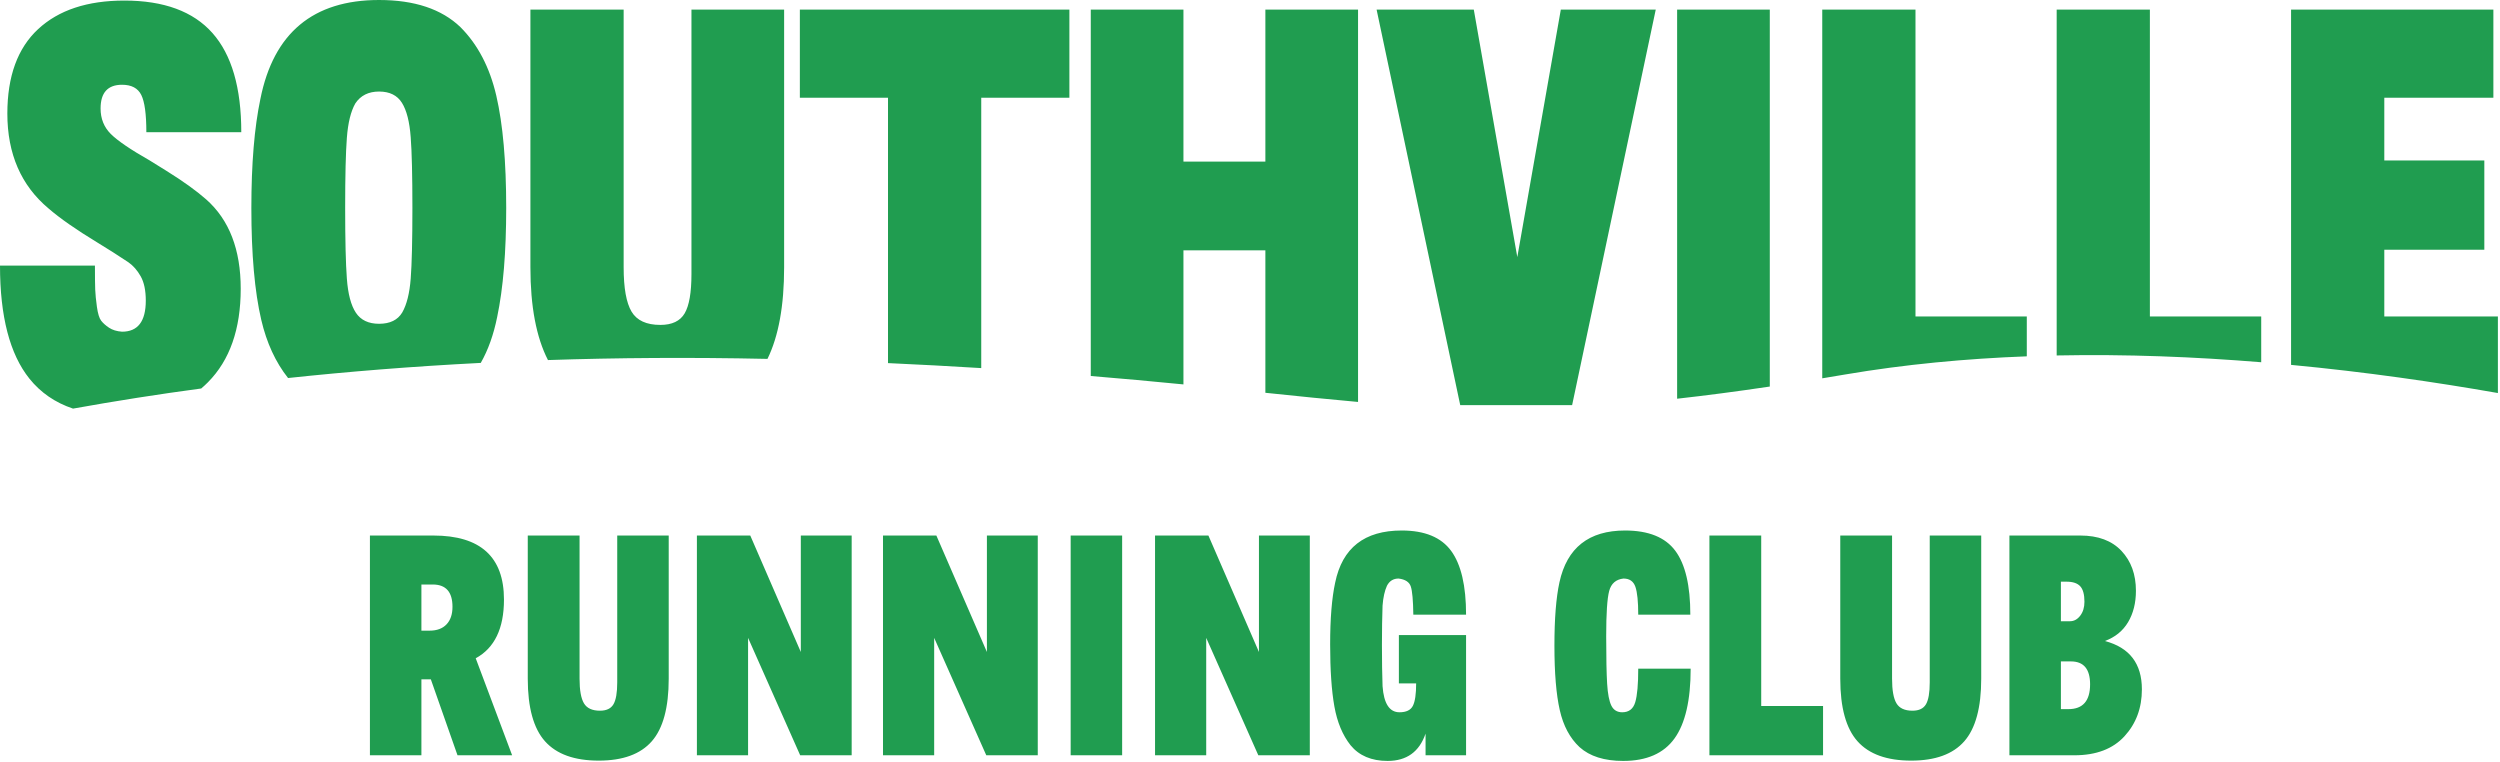
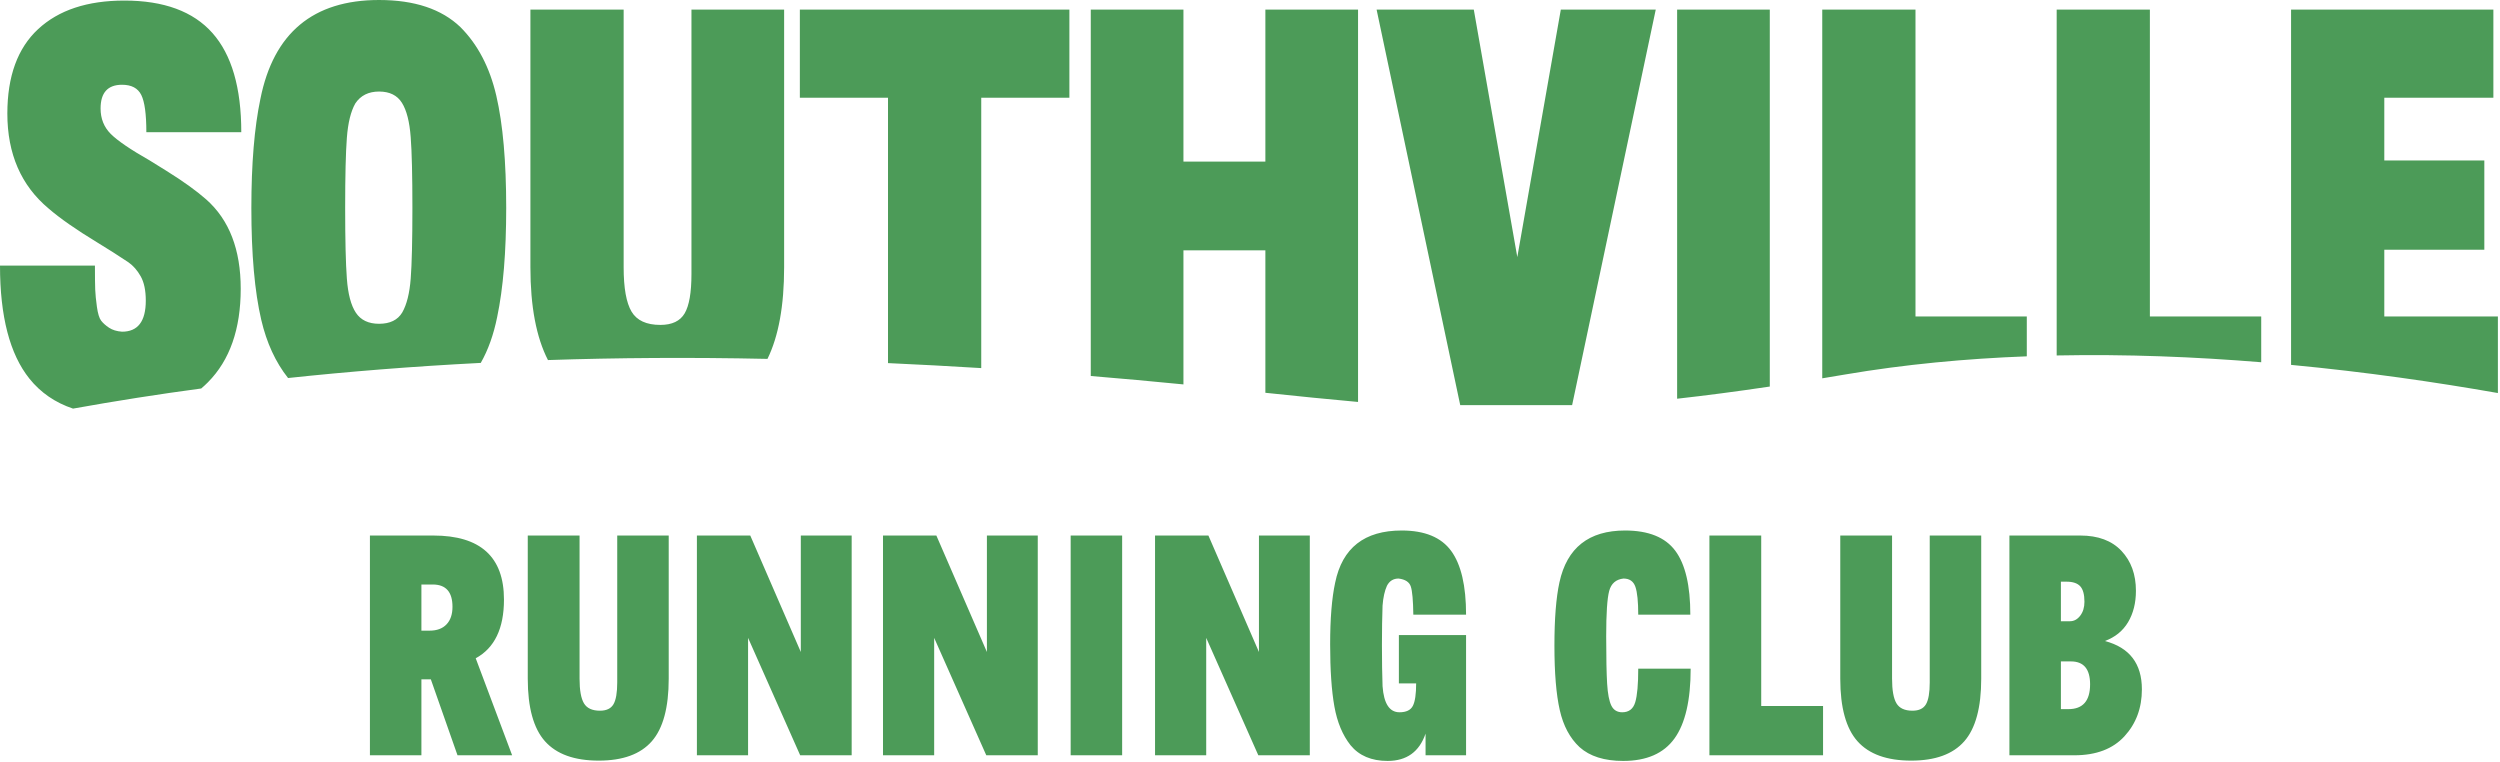
<svg xmlns="http://www.w3.org/2000/svg" xml:space="preserve" style="fill-rule:evenodd;clip-rule:evenodd;stroke-linejoin:round;stroke-miterlimit:2" viewBox="0 0 876 267">
-   <path d="M348.918 547.276c-6.265-2.1-11.362-5.606-15.291-10.517-6.864-8.58-10.296-21.78-10.296-39.6h33.264c0 3.96.033 6.765.099 8.415.066 1.65.264 3.663.594 6.039.33 2.376.825 3.993 1.485 4.851.66.858 1.584 1.683 2.772 2.475 1.188.792 2.706 1.254 4.554 1.386 5.544 0 8.316-3.63 8.316-10.89 0-3.564-.594-6.402-1.782-8.514-1.188-2.112-2.64-3.762-4.356-4.95a304.805 304.805 0 0 0-10.89-6.93c-7.392-4.488-13.068-8.448-17.028-11.88-9.636-8.052-14.454-19.14-14.454-33.264 0-13.068 3.597-22.935 10.791-29.601 7.194-6.666 17.259-9.999 30.195-9.999 13.86 0 24.156 3.795 30.888 11.385 6.732 7.59 10.098 19.173 10.098 34.749h-33.264c0-6.336-.594-10.692-1.782-13.068-1.188-2.376-3.432-3.564-6.732-3.564-5.016 0-7.524 2.772-7.524 8.316 0 3.564 1.188 6.534 3.564 8.91 2.376 2.376 6.93 5.478 13.662 9.306l5.742 3.564c5.94 3.696 10.626 7.062 14.058 10.098 8.052 7.128 12.078 17.556 12.078 31.284 0 14.124-3.828 25.047-11.484 32.769a37.184 37.184 0 0 1-2.356 2.18 1014.466 1014.466 0 0 0-44.921 7.05ZM424.269 536.558c-4.381-5.525-7.513-12.323-9.396-20.391-2.31-9.9-3.465-22.968-3.465-39.204 0-15.444 1.056-28.182 3.168-38.214 4.62-23.1 18.48-34.65 41.58-34.65 12.408 0 21.912 3.168 28.512 9.504 6.072 6.072 10.263 14.091 12.573 24.057 2.31 9.966 3.465 23.067 3.465 39.303 0 15.444-1.056 28.182-3.168 38.214-1.246 6.197-3.161 11.557-5.744 16.083-24.246 1.243-46.77 3.082-67.525 5.298Zm42.975-34.845c.396-5.148.594-13.398.594-24.75s-.198-19.602-.594-24.75c-.396-5.412-1.419-9.438-3.069-12.078-1.65-2.64-4.323-3.96-8.019-3.96-3.696 0-6.468 1.386-8.316 4.158-1.584 2.772-2.574 6.798-2.97 12.078-.396 5.148-.594 13.332-.594 24.552 0 11.22.198 19.47.594 24.75.396 5.412 1.452 9.405 3.168 11.979 1.716 2.574 4.422 3.861 8.118 3.861 3.828 0 6.534-1.32 8.118-3.96 1.584-2.772 2.574-6.732 2.97-11.88ZM515.336 530.265c-4.099-7.988-6.149-18.825-6.149-32.512v-90.288h32.67v90.288c0 7.26.924 12.441 2.772 15.543 1.848 3.102 5.214 4.653 10.098 4.653 4.092 0 6.93-1.353 8.514-4.059 1.584-2.706 2.376-7.293 2.376-13.761v-92.664h32.472v90.288c0 13.454-1.944 24.154-5.833 32.1-27.147-.592-52.804-.392-76.92.412ZM634.488 531.33v-92.977H603.6v-30.888h94.446v30.888h-30.888v94.728a2027.645 2027.645 0 0 0-32.67-1.751ZM705.537 535.849V407.465h32.472v53.262h28.71v-53.262h32.472v137.479c-10.315-.912-20.977-2.015-32.472-3.213v-49.918h-28.71v46.983a2075.51 2075.51 0 0 0-32.472-2.947ZM870.24 407.465h33.264l-29.304 138.6h-39.204l-29.304-138.6h34.056l15.246 86.724 15.246-86.724ZM943.467 539.546c-11.673 1.737-22.434 3.146-32.472 4.266V407.465h32.472v132.081ZM961.848 536.661V407.465h32.67v107.514h39.002v13.978c-21.37.81-42.775 2.807-63.67 6.365-2.717.462-5.389.91-8.002 1.339ZM1043.99 528.653V407.465h32.66v107.514h39.01v16.051c-23.11-1.892-47.29-2.871-71.67-2.377ZM1126.12 531.954V407.465h70.89v30.888h-38.22v21.978h35.05v31.284h-35.05v23.364h39.8v26.842c-21.7-3.816-46.3-7.389-72.47-9.867Z" style="fill:#209d50;fill-rule:nonzero" transform="translate(-323.331 -404.099)" />
-   <path d="m690.022 641.759 12.76 33.99h-19.14l-9.35-26.62h-3.3v26.62h-18.04v-77h22.22c16.5 0 24.75 7.48 24.75 22.44 0 10.12-3.3 16.977-9.9 20.57Zm-8.14-18.04c0-5.207-2.31-7.81-6.93-7.81h-3.96v16.17h2.86c2.567 0 4.547-.733 5.94-2.2 1.394-1.467 2.09-3.52 2.09-6.16ZM739.609 598.749h18.04v50.16c0 10.12-1.98 17.435-5.94 21.945-3.96 4.51-10.157 6.765-18.59 6.765-8.507 0-14.777-2.255-18.81-6.765-4.033-4.51-6.05-11.825-6.05-21.945v-50.16h18.15v50.16c0 4.033.513 6.912 1.54 8.635 1.027 1.723 2.897 2.585 5.61 2.585 2.273 0 3.85-.752 4.73-2.255.88-1.503 1.32-4.052 1.32-7.645v-51.48ZM821.756 598.749v77h-18.04l-18.26-41.14v41.14h-17.93v-77h18.7l17.71 40.81v-40.81h17.82ZM886.963 598.749v77h-18.04l-18.26-41.14v41.14h-17.93v-77h18.7l17.71 40.81v-40.81h17.82ZM898.49 598.749h18.04v77h-18.04zM982.287 598.749v77h-18.04l-18.26-41.14v41.14h-17.93v-77h18.7l17.71 40.81v-40.81h17.82ZM1013.5 650.559v-16.94h23.54v42.13h-14.19v-7.59c-2.2 6.38-6.63 9.57-13.31 9.57-5.64 0-9.97-1.833-12.976-5.5-2.787-3.52-4.675-8.048-5.665-13.585-.99-5.537-1.485-12.778-1.485-21.725 0-9.02.586-16.243 1.76-21.67 2.493-12.173 10.266-18.26 23.316-18.26 8.07 0 13.85 2.383 17.33 7.15 3.48 4.767 5.22 12.21 5.22 22.33h-18.48c-.07-4.987-.36-8.268-.88-9.845-.51-1.577-1.94-2.512-4.29-2.805-1.83 0-3.19.843-4.07 2.53-.8 1.76-1.32 4.07-1.54 6.93-.14 3.96-.22 8.58-.22 13.86 0 5.647.08 10.45.22 14.41.44 6.087 2.42 9.13 5.94 9.13 2.35 0 3.91-.752 4.68-2.255.77-1.503 1.15-4.125 1.15-7.865h-6.05ZM1092.09 677.729c-6.6 0-11.7-1.613-15.29-4.84-3.38-3.153-5.69-7.48-6.93-12.98-1.25-5.5-1.87-13.017-1.87-22.55 0-9.387.58-16.793 1.76-22.22 2.63-12.1 10.3-18.15 22.99-18.15 8.21 0 14.08 2.365 17.6 7.095 3.52 4.73 5.27 12.192 5.27 22.385h-18.25c0-4.547-.33-7.792-.99-9.735-.67-1.943-2.06-2.915-4.19-2.915-2.63.293-4.3 1.742-5 4.345-.7 2.603-1.05 7.902-1.05 15.895 0 7.553.12 13.09.33 16.61.22 3.593.72 6.16 1.49 7.7s2.04 2.31 3.8 2.31c2.34 0 3.86-1.173 4.56-3.52.7-2.347 1.05-6.27 1.05-11.77h18.37c0 11.073-1.89 19.232-5.67 24.475-3.78 5.243-9.77 7.865-17.98 7.865ZM1162.13 658.479v17.27h-39.82v-77h18.15v59.73h21.67ZM1199.51 598.749h18.04v50.16c0 10.12-1.98 17.435-5.94 21.945-3.96 4.51-10.16 6.765-18.59 6.765-8.51 0-14.78-2.255-18.81-6.765-4.03-4.51-6.05-11.825-6.05-21.945v-50.16h18.15v50.16c0 4.033.51 6.912 1.54 8.635 1.03 1.723 2.9 2.585 5.61 2.585 2.27 0 3.85-.752 4.73-2.255.88-1.503 1.32-4.052 1.32-7.645v-51.48ZM1273.85 652.649c0 6.527-2.04 12.008-6.11 16.445-4.07 4.437-9.92 6.655-17.54 6.655h-22.77v-77h24.86c6.23 0 11.03 1.797 14.41 5.39 3.37 3.593 5.06 8.25 5.06 13.97 0 4.253-.92 7.92-2.75 11-1.84 3.08-4.55 5.28-8.14 6.6 8.65 2.273 12.98 7.92 12.98 16.94Zm-28.38-23.87h3.19c1.39 0 2.58-.642 3.57-1.925.99-1.283 1.49-2.915 1.49-4.895 0-2.567-.5-4.382-1.49-5.445-.99-1.063-2.58-1.595-4.78-1.595h-1.98v13.86Zm10.23 22.11c0-5.353-2.24-8.03-6.71-8.03h-3.52v16.72h2.64c5.06 0 7.59-2.897 7.59-8.69Z" style="fill:#209d50;fill-rule:nonzero" transform="translate(-523.331 -411.099)" />
+   <path d="M348.918 547.276c-6.265-2.1-11.362-5.606-15.291-10.517-6.864-8.58-10.296-21.78-10.296-39.6h33.264c0 3.96.033 6.765.099 8.415.066 1.65.264 3.663.594 6.039.33 2.376.825 3.993 1.485 4.851.66.858 1.584 1.683 2.772 2.475 1.188.792 2.706 1.254 4.554 1.386 5.544 0 8.316-3.63 8.316-10.89 0-3.564-.594-6.402-1.782-8.514-1.188-2.112-2.64-3.762-4.356-4.95a304.805 304.805 0 0 0-10.89-6.93c-7.392-4.488-13.068-8.448-17.028-11.88-9.636-8.052-14.454-19.14-14.454-33.264 0-13.068 3.597-22.935 10.791-29.601 7.194-6.666 17.259-9.999 30.195-9.999 13.86 0 24.156 3.795 30.888 11.385 6.732 7.59 10.098 19.173 10.098 34.749h-33.264c0-6.336-.594-10.692-1.782-13.068-1.188-2.376-3.432-3.564-6.732-3.564-5.016 0-7.524 2.772-7.524 8.316 0 3.564 1.188 6.534 3.564 8.91 2.376 2.376 6.93 5.478 13.662 9.306l5.742 3.564c5.94 3.696 10.626 7.062 14.058 10.098 8.052 7.128 12.078 17.556 12.078 31.284 0 14.124-3.828 25.047-11.484 32.769a37.184 37.184 0 0 1-2.356 2.18 1014.466 1014.466 0 0 0-44.921 7.05ZM424.269 536.558c-4.381-5.525-7.513-12.323-9.396-20.391-2.31-9.9-3.465-22.968-3.465-39.204 0-15.444 1.056-28.182 3.168-38.214 4.62-23.1 18.48-34.65 41.58-34.65 12.408 0 21.912 3.168 28.512 9.504 6.072 6.072 10.263 14.091 12.573 24.057 2.31 9.966 3.465 23.067 3.465 39.303 0 15.444-1.056 28.182-3.168 38.214-1.246 6.197-3.161 11.557-5.744 16.083-24.246 1.243-46.77 3.082-67.525 5.298Zm42.975-34.845c.396-5.148.594-13.398.594-24.75s-.198-19.602-.594-24.75c-.396-5.412-1.419-9.438-3.069-12.078-1.65-2.64-4.323-3.96-8.019-3.96-3.696 0-6.468 1.386-8.316 4.158-1.584 2.772-2.574 6.798-2.97 12.078-.396 5.148-.594 13.332-.594 24.552 0 11.22.198 19.47.594 24.75.396 5.412 1.452 9.405 3.168 11.979 1.716 2.574 4.422 3.861 8.118 3.861 3.828 0 6.534-1.32 8.118-3.96 1.584-2.772 2.574-6.732 2.97-11.88ZM515.336 530.265c-4.099-7.988-6.149-18.825-6.149-32.512v-90.288h32.67v90.288c0 7.26.924 12.441 2.772 15.543 1.848 3.102 5.214 4.653 10.098 4.653 4.092 0 6.93-1.353 8.514-4.059 1.584-2.706 2.376-7.293 2.376-13.761v-92.664h32.472v90.288c0 13.454-1.944 24.154-5.833 32.1-27.147-.592-52.804-.392-76.92.412ZM634.488 531.33v-92.977H603.6v-30.888h94.446v30.888h-30.888v94.728a2027.645 2027.645 0 0 0-32.67-1.751ZM705.537 535.849V407.465h32.472v53.262h28.71v-53.262h32.472v137.479c-10.315-.912-20.977-2.015-32.472-3.213v-49.918h-28.71v46.983a2075.51 2075.51 0 0 0-32.472-2.947ZM870.24 407.465h33.264l-29.304 138.6h-39.204l-29.304-138.6h34.056l15.246 86.724 15.246-86.724ZM943.467 539.546c-11.673 1.737-22.434 3.146-32.472 4.266V407.465h32.472v132.081ZM961.848 536.661V407.465h32.67v107.514h39.002v13.978c-21.37.81-42.775 2.807-63.67 6.365-2.717.462-5.389.91-8.002 1.339ZM1043.99 528.653V407.465h32.66v107.514h39.01v16.051c-23.11-1.892-47.29-2.871-71.67-2.377ZM1126.12 531.954V407.465h70.89v30.888h-38.22v21.978h35.05v31.284h-35.05v23.364h39.8v26.842c-21.7-3.816-46.3-7.389-72.47-9.867Z" style="fill:#4c9b58;fill-rule:nonzero" transform="translate(-323.331 -404.099)" />
+   <path d="m690.022 641.759 12.76 33.99h-19.14l-9.35-26.62h-3.3v26.62h-18.04v-77h22.22c16.5 0 24.75 7.48 24.75 22.44 0 10.12-3.3 16.977-9.9 20.57Zm-8.14-18.04c0-5.207-2.31-7.81-6.93-7.81h-3.96v16.17h2.86c2.567 0 4.547-.733 5.94-2.2 1.394-1.467 2.09-3.52 2.09-6.16ZM739.609 598.749h18.04v50.16c0 10.12-1.98 17.435-5.94 21.945-3.96 4.51-10.157 6.765-18.59 6.765-8.507 0-14.777-2.255-18.81-6.765-4.033-4.51-6.05-11.825-6.05-21.945v-50.16h18.15v50.16c0 4.033.513 6.912 1.54 8.635 1.027 1.723 2.897 2.585 5.61 2.585 2.273 0 3.85-.752 4.73-2.255.88-1.503 1.32-4.052 1.32-7.645v-51.48ZM821.756 598.749v77h-18.04l-18.26-41.14v41.14h-17.93v-77h18.7l17.71 40.81v-40.81h17.82ZM886.963 598.749v77h-18.04l-18.26-41.14v41.14h-17.93v-77h18.7l17.71 40.81v-40.81h17.82ZM898.49 598.749h18.04v77h-18.04zM982.287 598.749v77h-18.04l-18.26-41.14v41.14h-17.93v-77h18.7l17.71 40.81v-40.81h17.82ZM1013.5 650.559v-16.94h23.54v42.13h-14.19v-7.59c-2.2 6.38-6.63 9.57-13.31 9.57-5.64 0-9.97-1.833-12.976-5.5-2.787-3.52-4.675-8.048-5.665-13.585-.99-5.537-1.485-12.778-1.485-21.725 0-9.02.586-16.243 1.76-21.67 2.493-12.173 10.266-18.26 23.316-18.26 8.07 0 13.85 2.383 17.33 7.15 3.48 4.767 5.22 12.21 5.22 22.33h-18.48c-.07-4.987-.36-8.268-.88-9.845-.51-1.577-1.94-2.512-4.29-2.805-1.83 0-3.19.843-4.07 2.53-.8 1.76-1.32 4.07-1.54 6.93-.14 3.96-.22 8.58-.22 13.86 0 5.647.08 10.45.22 14.41.44 6.087 2.42 9.13 5.94 9.13 2.35 0 3.91-.752 4.68-2.255.77-1.503 1.15-4.125 1.15-7.865h-6.05ZM1092.09 677.729c-6.6 0-11.7-1.613-15.29-4.84-3.38-3.153-5.69-7.48-6.93-12.98-1.25-5.5-1.87-13.017-1.87-22.55 0-9.387.58-16.793 1.76-22.22 2.63-12.1 10.3-18.15 22.99-18.15 8.21 0 14.08 2.365 17.6 7.095 3.52 4.73 5.27 12.192 5.27 22.385h-18.25c0-4.547-.33-7.792-.99-9.735-.67-1.943-2.06-2.915-4.19-2.915-2.63.293-4.3 1.742-5 4.345-.7 2.603-1.05 7.902-1.05 15.895 0 7.553.12 13.09.33 16.61.22 3.593.72 6.16 1.49 7.7s2.04 2.31 3.8 2.31c2.34 0 3.86-1.173 4.56-3.52.7-2.347 1.05-6.27 1.05-11.77h18.37c0 11.073-1.89 19.232-5.67 24.475-3.78 5.243-9.77 7.865-17.98 7.865ZM1162.13 658.479v17.27h-39.82v-77h18.15v59.73h21.67ZM1199.51 598.749h18.04v50.16c0 10.12-1.98 17.435-5.94 21.945-3.96 4.51-10.16 6.765-18.59 6.765-8.51 0-14.78-2.255-18.81-6.765-4.03-4.51-6.05-11.825-6.05-21.945v-50.16h18.15v50.16c0 4.033.51 6.912 1.54 8.635 1.03 1.723 2.9 2.585 5.61 2.585 2.27 0 3.85-.752 4.73-2.255.88-1.503 1.32-4.052 1.32-7.645v-51.48ZM1273.85 652.649c0 6.527-2.04 12.008-6.11 16.445-4.07 4.437-9.92 6.655-17.54 6.655h-22.77v-77h24.86c6.23 0 11.03 1.797 14.41 5.39 3.37 3.593 5.06 8.25 5.06 13.97 0 4.253-.92 7.92-2.75 11-1.84 3.08-4.55 5.28-8.14 6.6 8.65 2.273 12.98 7.92 12.98 16.94Zm-28.38-23.87h3.19c1.39 0 2.58-.642 3.57-1.925.99-1.283 1.49-2.915 1.49-4.895 0-2.567-.5-4.382-1.49-5.445-.99-1.063-2.58-1.595-4.78-1.595h-1.98v13.86Zm10.23 22.11c0-5.353-2.24-8.03-6.71-8.03h-3.52v16.72h2.64c5.06 0 7.59-2.897 7.59-8.69Z" style="fill:#4c9b58;fill-rule:nonzero" transform="translate(-523.331 -411.099)" />
</svg>
